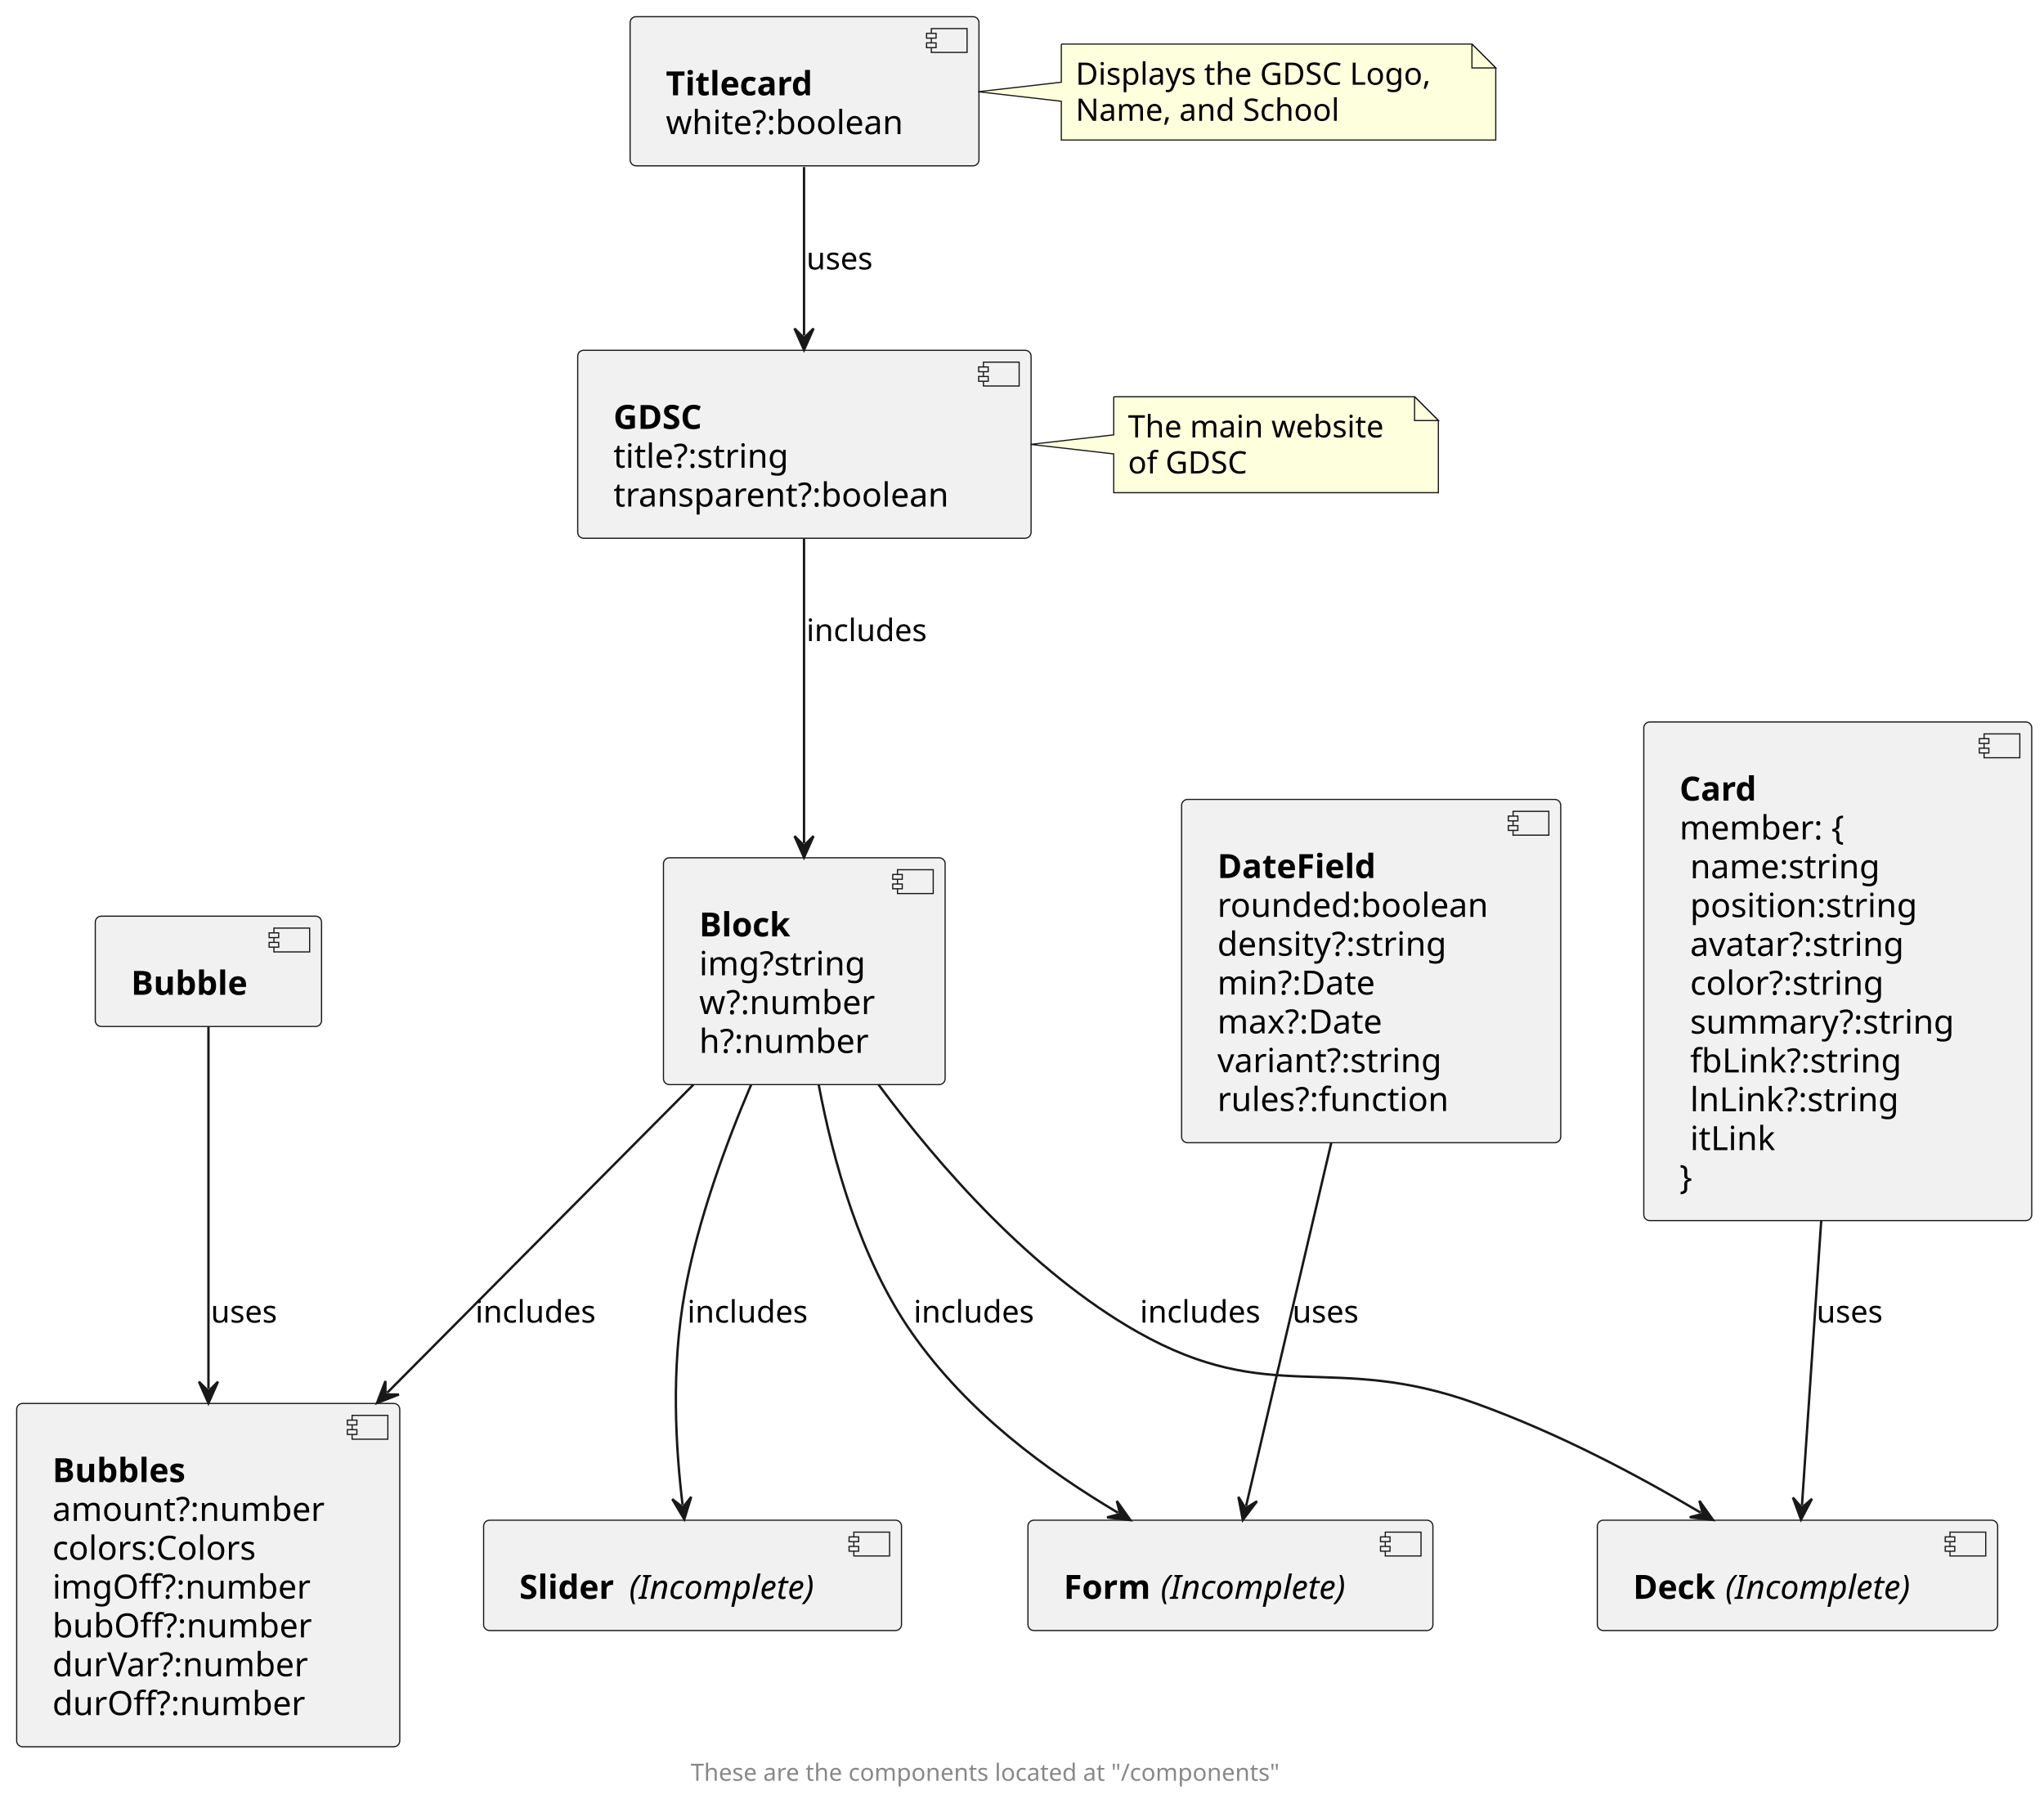
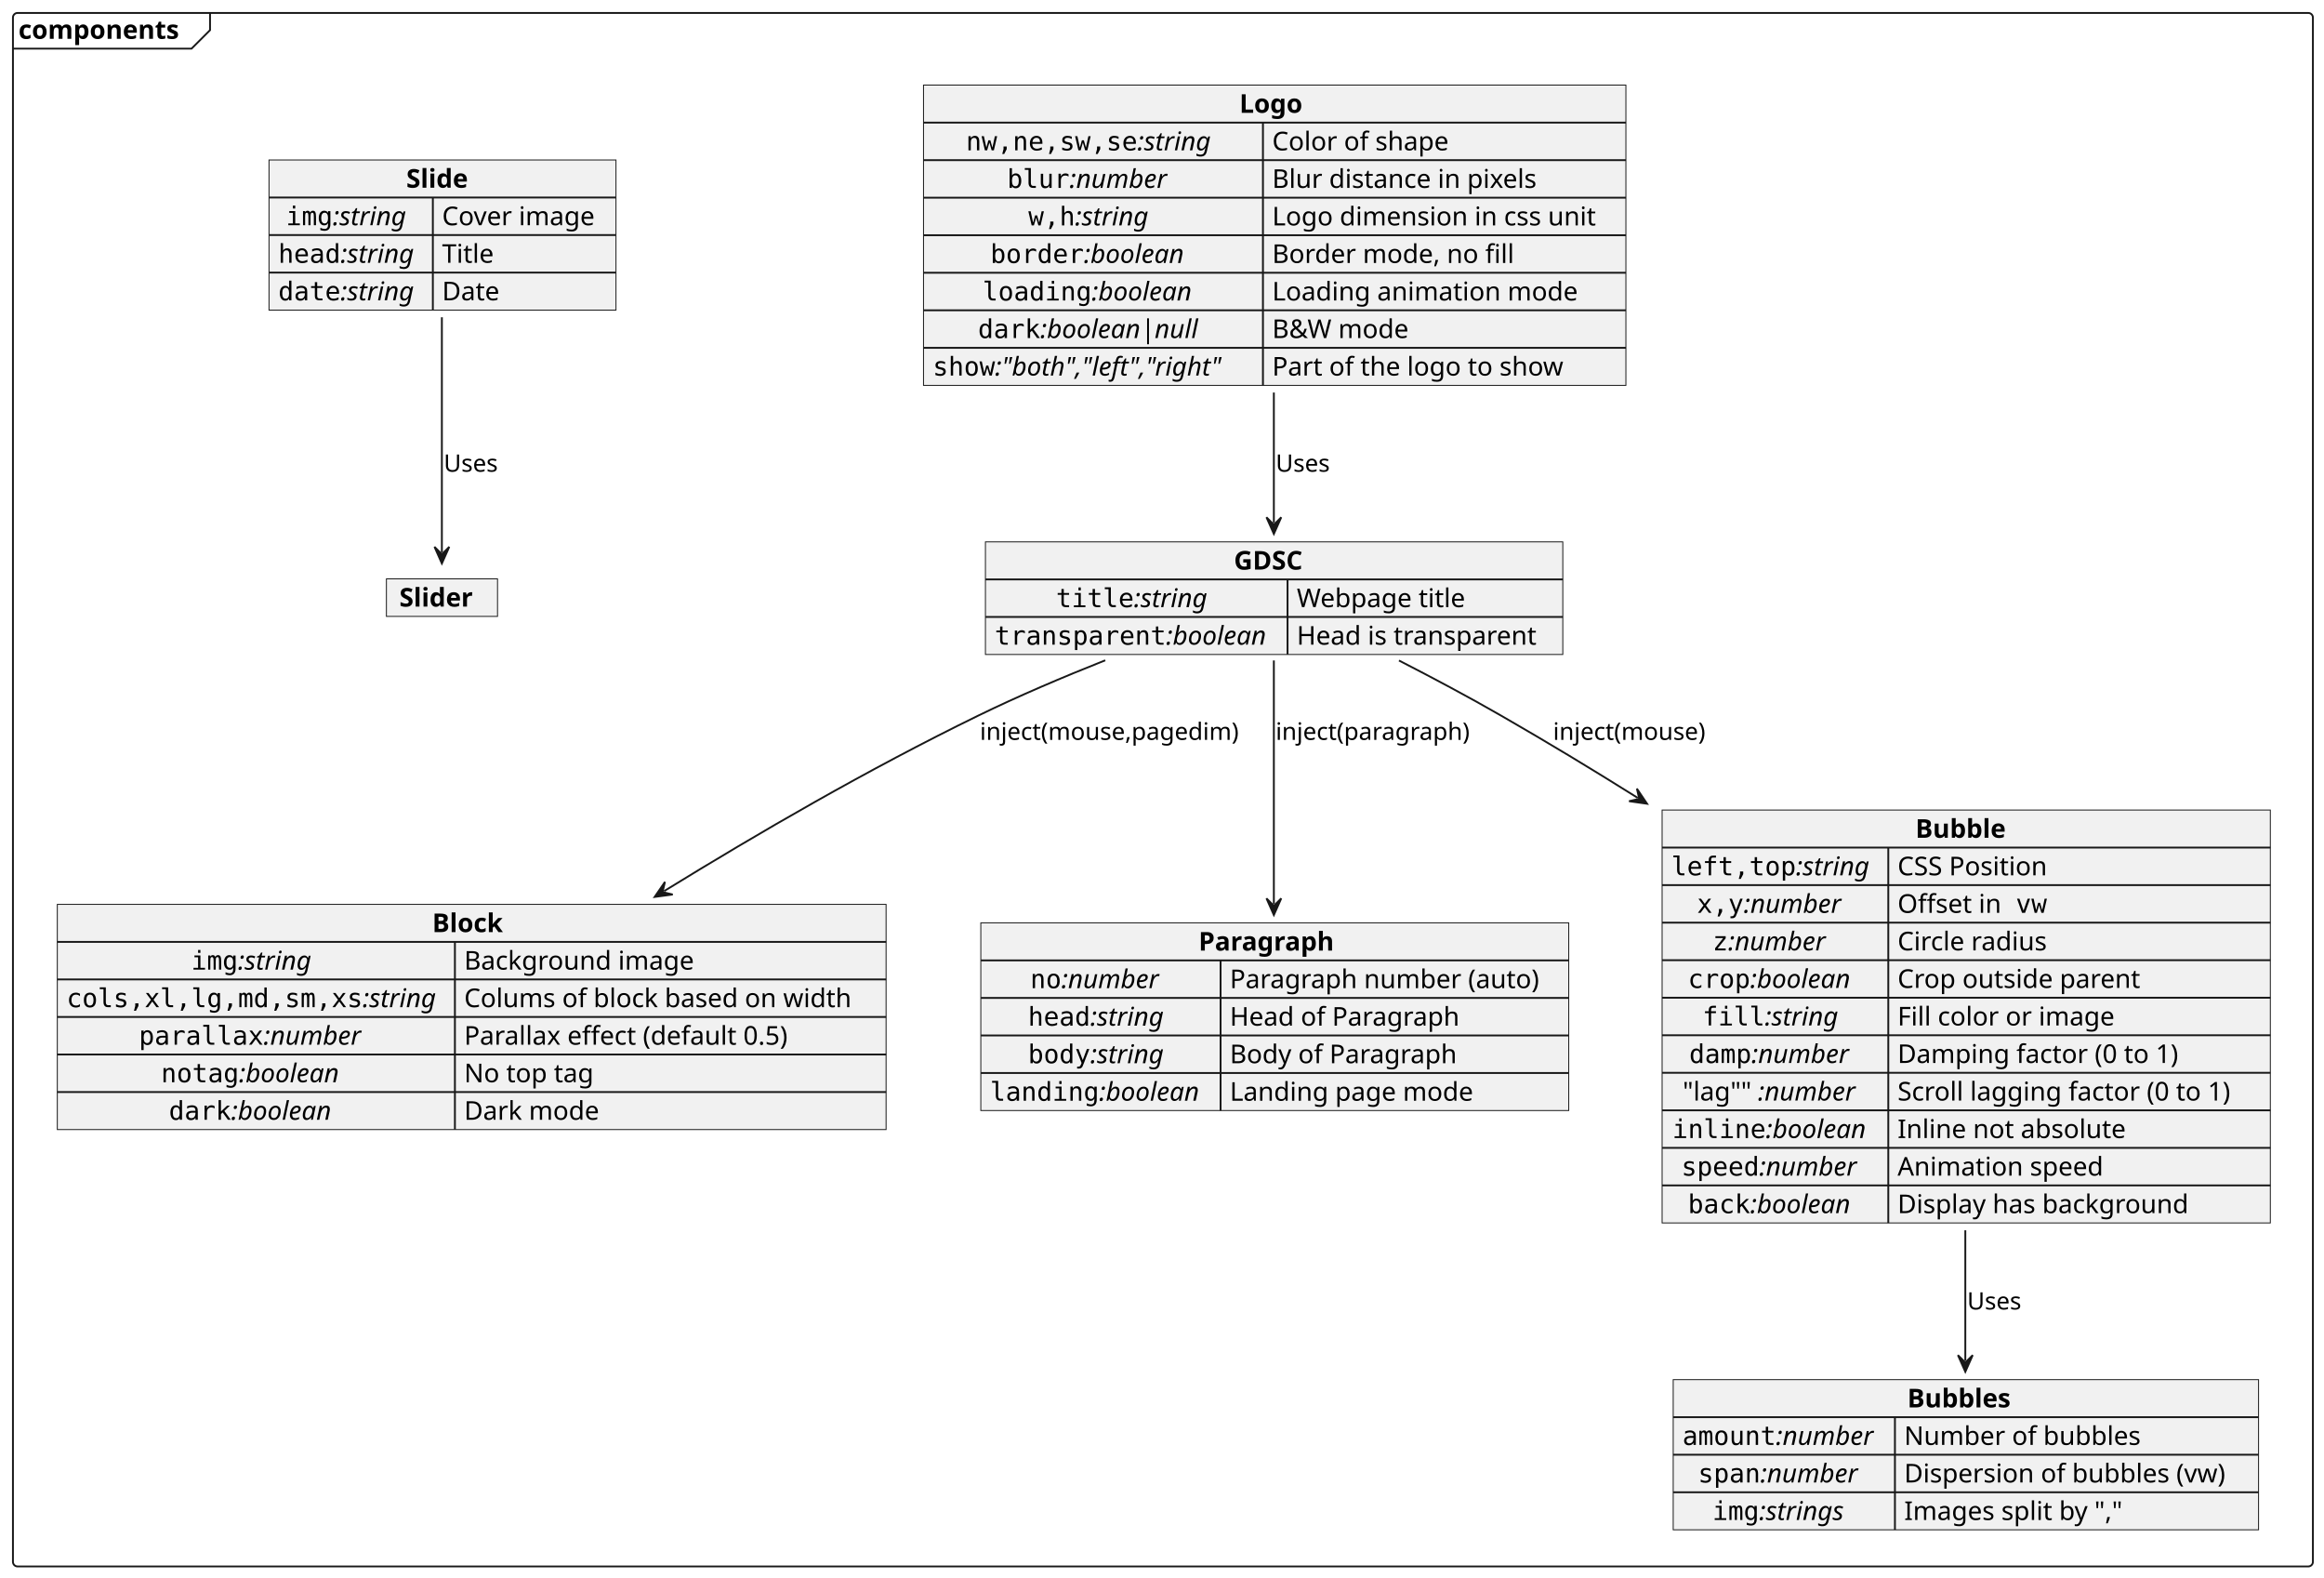
- <svg xmlns="http://www.w3.org/2000/svg" contentStyleType="text/css" height="757px" preserveAspectRatio="none" style="width:858px;height:757px;background:#FFFFFF;" version="1.1" viewBox="0 0 858 757" width="858px" zoomAndPan="magnify">
+ <svg xmlns="http://www.w3.org/2000/svg" contentStyleType="text/css" height="853px" preserveAspectRatio="none" style="width:1257px;height:853px;background:#FFFFFF;" version="1.1" viewBox="0 0 1257 853" width="1257px" zoomAndPan="magnify">
  <defs />
  <g>
-     <g id="elem_Titlecard">
-       <rect fill="#F1F1F1" height="62.594" rx="2.5" ry="2.5" style="stroke:#181818;stroke-width:0.5;" width="146.435" x="264.5" y="7" />
-       <rect fill="#F1F1F1" height="10" style="stroke:#181818;stroke-width:0.5;" width="15" x="390.935" y="12" />
-       <rect fill="#F1F1F1" height="2" style="stroke:#181818;stroke-width:0.5;" width="4" x="388.935" y="14" />
-       <rect fill="#F1F1F1" height="2" style="stroke:#181818;stroke-width:0.5;" width="4" x="388.935" y="18" />
-       <text fill="#000000" font-family="sans-serif" font-size="14" font-weight="bold" lengthAdjust="spacing" textLength="70.007" x="279.5" y="39.995">Titlecard</text>
-       <text fill="#000000" font-family="sans-serif" font-size="14" lengthAdjust="spacing" textLength="106.436" x="279.5" y="56.292">white?:boolean</text>
+     <g id="cluster_components">
+       <rect fill="none" height="840" rx="2.5" ry="2.5" style="stroke:#181818;stroke-width:1.0;" width="1244" x="7" y="7" />
+       <path d="M113.599,7 L113.599,16.297 L103.599,26.297 L7,26.297 " fill="none" style="stroke:#181818;stroke-width:1.0;" />
+       <text fill="#000000" font-family="sans-serif" font-size="14" font-weight="bold" lengthAdjust="spacing" textLength="96.599" x="10" y="20.995">components</text>
+     </g>
+     <g id="elem_Logo">
+       <rect fill="#F1F1F1" height="162.375" style="stroke:#181818;stroke-width:0.5;" width="379.912" x="499.5" y="46" />
+       <text fill="#000000" font-family="sans-serif" font-size="14" font-weight="bold" lengthAdjust="spacing" textLength="38.179" x="670.367" y="60.995">Logo</text>
+       <line style="stroke:#181818;stroke-width:1.0;" x1="499.5" x2="879.412" y1="66.297" y2="66.297" />
+       <text fill="#000000" font-family="monospace" font-size="14" lengthAdjust="spacing" textLength="92.716" x="522.489" y="81.292">nw,ne,sw,se</text>
+       <text fill="#000000" font-family="sans-serif" font-size="14" font-style="italic" lengthAdjust="spacing" textLength="44.905" x="615.205" y="81.292">:string</text>
+       <text fill="#000000" font-family="sans-serif" font-size="14" lengthAdjust="spacing" textLength="101.192" x="688.099" y="81.292">Color of shape</text>
+       <line style="stroke:#181818;stroke-width:1.0;" x1="683.099" x2="683.099" y1="66.297" y2="86.594" />
+       <line style="stroke:#181818;stroke-width:1.0;" x1="499.5" x2="879.412" y1="86.594" y2="86.594" />
+       <text fill="#000000" font-family="monospace" font-size="14" lengthAdjust="spacing" textLength="33.715" x="544.764" y="101.589">blur</text>
+       <text fill="#000000" font-family="sans-serif" font-size="14" font-style="italic" lengthAdjust="spacing" textLength="59.356" x="578.479" y="101.589">:number</text>
+       <text fill="#000000" font-family="sans-serif" font-size="14" lengthAdjust="spacing" textLength="154.417" x="688.099" y="101.589">Blur distance in pixels</text>
+       <line style="stroke:#181818;stroke-width:1.0;" x1="683.099" x2="683.099" y1="86.594" y2="106.891" />
+       <line style="stroke:#181818;stroke-width:1.0;" x1="499.5" x2="879.412" y1="106.891" y2="106.891" />
+       <text fill="#000000" font-family="monospace" font-size="14" lengthAdjust="spacing" textLength="25.286" x="556.204" y="121.886">w,h</text>
+       <text fill="#000000" font-family="sans-serif" font-size="14" font-style="italic" lengthAdjust="spacing" textLength="44.905" x="581.49" y="121.886">:string</text>
+       <text fill="#000000" font-family="sans-serif" font-size="14" lengthAdjust="spacing" textLength="186.314" x="688.099" y="121.886">Logo dimension in css unit</text>
+       <line style="stroke:#181818;stroke-width:1.0;" x1="683.099" x2="683.099" y1="106.891" y2="127.188" />
+       <line style="stroke:#181818;stroke-width:1.0;" x1="499.5" x2="879.412" y1="127.188" y2="127.188" />
+       <text fill="#000000" font-family="monospace" font-size="14" lengthAdjust="spacing" textLength="50.572" x="535.668" y="142.183">border</text>
+       <text fill="#000000" font-family="sans-serif" font-size="14" font-style="italic" lengthAdjust="spacing" textLength="60.69" x="586.241" y="142.183">:boolean</text>
+       <text fill="#000000" font-family="sans-serif" font-size="14" lengthAdjust="spacing" textLength="138.722" x="688.099" y="142.183">Border mode, no fill</text>
+       <line style="stroke:#181818;stroke-width:1.0;" x1="683.099" x2="683.099" y1="127.188" y2="147.484" />
+       <line style="stroke:#181818;stroke-width:1.0;" x1="499.5" x2="879.412" y1="147.484" y2="147.484" />
+       <text fill="#000000" font-family="monospace" font-size="14" lengthAdjust="spacing" textLength="59.001" x="531.454" y="162.48">loading</text>
+       <text fill="#000000" font-family="sans-serif" font-size="14" font-style="italic" lengthAdjust="spacing" textLength="60.69" x="590.455" y="162.48">:boolean</text>
+       <text fill="#000000" font-family="sans-serif" font-size="14" lengthAdjust="spacing" textLength="174.46" x="688.099" y="162.48">Loading animation mode</text>
+       <line style="stroke:#181818;stroke-width:1.0;" x1="683.099" x2="683.099" y1="147.484" y2="167.781" />
+       <line style="stroke:#181818;stroke-width:1.0;" x1="499.5" x2="879.412" y1="167.781" y2="167.781" />
+       <text fill="#000000" font-family="monospace" font-size="14" lengthAdjust="spacing" textLength="33.715" x="528.976" y="182.776">dark</text>
+       <text fill="#000000" font-family="sans-serif" font-size="14" font-style="italic" lengthAdjust="spacing" textLength="90.932" x="562.691" y="182.776">:boolean|null</text>
+       <text fill="#000000" font-family="sans-serif" font-size="14" lengthAdjust="spacing" textLength="78.518" x="688.099" y="182.776">B&amp;W mode</text>
+       <line style="stroke:#181818;stroke-width:1.0;" x1="683.099" x2="683.099" y1="167.781" y2="188.078" />
+       <line style="stroke:#181818;stroke-width:1.0;" x1="499.5" x2="879.412" y1="188.078" y2="188.078" />
+       <text fill="#000000" font-family="monospace" font-size="14" lengthAdjust="spacing" textLength="33.715" x="504.5" y="203.073">show</text>
+       <text fill="#000000" font-family="sans-serif" font-size="14" font-style="italic" lengthAdjust="spacing" textLength="139.884" x="538.215" y="203.073">:"both","left","right"</text>
+       <text fill="#000000" font-family="sans-serif" font-size="14" lengthAdjust="spacing" textLength="167.132" x="688.099" y="203.073">Part of the logo to show</text>
+       <line style="stroke:#181818;stroke-width:1.0;" x1="683.099" x2="683.099" y1="188.078" y2="208.375" />
+     </g>
+     <g id="elem_Block">
+       <rect fill="#F1F1F1" height="121.781" style="stroke:#181818;stroke-width:0.5;" width="448.265" x="31" y="489" />
+       <text fill="#000000" font-family="sans-serif" font-size="14" font-weight="bold" lengthAdjust="spacing" textLength="42.697" x="233.784" y="503.995">Block</text>
+       <line style="stroke:#181818;stroke-width:1.0;" x1="31" x2="479.265" y1="509.297" y2="509.297" />
+       <text fill="#000000" font-family="monospace" font-size="14" lengthAdjust="spacing" textLength="25.286" x="103.43" y="524.292">img</text>
+       <text fill="#000000" font-family="sans-serif" font-size="14" font-style="italic" lengthAdjust="spacing" textLength="44.905" x="128.716" y="524.292">:string</text>
+       <text fill="#000000" font-family="sans-serif" font-size="14" lengthAdjust="spacing" textLength="131.886" x="251.051" y="524.292">Background image</text>
+       <line style="stroke:#181818;stroke-width:1.0;" x1="246.051" x2="246.051" y1="509.297" y2="529.594" />
+       <line style="stroke:#181818;stroke-width:1.0;" x1="31" x2="479.265" y1="529.594" y2="529.594" />
+       <text fill="#000000" font-family="monospace" font-size="14" lengthAdjust="spacing" textLength="160.145" x="36" y="544.589">cols,xl,lg,md,sm,xs</text>
+       <text fill="#000000" font-family="sans-serif" font-size="14" font-style="italic" lengthAdjust="spacing" textLength="44.905" x="196.145" y="544.589">:string</text>
+       <text fill="#000000" font-family="sans-serif" font-size="14" lengthAdjust="spacing" textLength="223.214" x="251.051" y="544.589">Colums of block based on width</text>
+       <line style="stroke:#181818;stroke-width:1.0;" x1="246.051" x2="246.051" y1="529.594" y2="549.891" />
+       <line style="stroke:#181818;stroke-width:1.0;" x1="31" x2="479.265" y1="549.891" y2="549.891" />
+       <text fill="#000000" font-family="monospace" font-size="14" lengthAdjust="spacing" textLength="67.43" x="75.132" y="564.886">parallax</text>
+       <text fill="#000000" font-family="sans-serif" font-size="14" font-style="italic" lengthAdjust="spacing" textLength="59.356" x="142.562" y="564.886">:number</text>
+       <text fill="#000000" font-family="sans-serif" font-size="14" lengthAdjust="spacing" textLength="192.069" x="251.051" y="564.886">Parallax effect (default 0.5)</text>
+       <line style="stroke:#181818;stroke-width:1.0;" x1="246.051" x2="246.051" y1="549.891" y2="570.188" />
+       <line style="stroke:#181818;stroke-width:1.0;" x1="31" x2="479.265" y1="570.188" y2="570.188" />
+       <text fill="#000000" font-family="monospace" font-size="14" lengthAdjust="spacing" textLength="42.144" x="87.109" y="585.183">notag</text>
+       <text fill="#000000" font-family="sans-serif" font-size="14" font-style="italic" lengthAdjust="spacing" textLength="60.69" x="129.252" y="585.183">:boolean</text>
+       <text fill="#000000" font-family="sans-serif" font-size="14" lengthAdjust="spacing" textLength="73.835" x="251.051" y="585.183">No top tag</text>
+       <line style="stroke:#181818;stroke-width:1.0;" x1="246.051" x2="246.051" y1="570.188" y2="590.484" />
+       <line style="stroke:#181818;stroke-width:1.0;" x1="31" x2="479.265" y1="590.484" y2="590.484" />
+       <text fill="#000000" font-family="monospace" font-size="14" lengthAdjust="spacing" textLength="33.715" x="91.323" y="605.48">dark</text>
+       <text fill="#000000" font-family="sans-serif" font-size="14" font-style="italic" lengthAdjust="spacing" textLength="60.69" x="125.038" y="605.48">:boolean</text>
+       <text fill="#000000" font-family="sans-serif" font-size="14" lengthAdjust="spacing" textLength="77.376" x="251.051" y="605.48">Dark mode</text>
+       <line style="stroke:#181818;stroke-width:1.0;" x1="246.051" x2="246.051" y1="590.484" y2="610.781" />
    </g>
    <g id="elem_GDSC">
-       <rect fill="#F1F1F1" height="78.891" rx="2.5" ry="2.5" style="stroke:#181818;stroke-width:0.5;" width="190.309" x="242.5" y="147" />
-       <rect fill="#F1F1F1" height="10" style="stroke:#181818;stroke-width:0.5;" width="15" x="412.809" y="152" />
-       <rect fill="#F1F1F1" height="2" style="stroke:#181818;stroke-width:0.5;" width="4" x="410.809" y="154" />
-       <rect fill="#F1F1F1" height="2" style="stroke:#181818;stroke-width:0.5;" width="4" x="410.809" y="158" />
-       <text fill="#000000" font-family="sans-serif" font-size="14" font-weight="bold" lengthAdjust="spacing" textLength="43.47" x="257.5" y="179.995">GDSC</text>
-       <text fill="#000000" font-family="sans-serif" font-size="14" lengthAdjust="spacing" textLength="79.707" x="257.5" y="196.292">title?:string</text>
-       <text fill="#000000" font-family="sans-serif" font-size="14" lengthAdjust="spacing" textLength="150.309" x="257.5" y="212.589">transparent?:boolean</text>
-     </g>
-     <g id="elem_Block">
-       <rect fill="#F1F1F1" height="95.188" rx="2.5" ry="2.5" style="stroke:#181818;stroke-width:0.5;" width="118.237" x="278.5" y="360" />
-       <rect fill="#F1F1F1" height="10" style="stroke:#181818;stroke-width:0.5;" width="15" x="376.737" y="365" />
-       <rect fill="#F1F1F1" height="2" style="stroke:#181818;stroke-width:0.5;" width="4" x="374.737" y="367" />
-       <rect fill="#F1F1F1" height="2" style="stroke:#181818;stroke-width:0.5;" width="4" x="374.737" y="371" />
-       <text fill="#000000" font-family="sans-serif" font-size="14" font-weight="bold" lengthAdjust="spacing" textLength="42.697" x="293.5" y="392.995">Block</text>
-       <text fill="#000000" font-family="sans-serif" font-size="14" lengthAdjust="spacing" textLength="74.033" x="293.5" y="409.292">img?string</text>
-       <text fill="#000000" font-family="sans-serif" font-size="14" lengthAdjust="spacing" textLength="78.237" x="293.5" y="425.589">w?:number</text>
-       <text fill="#000000" font-family="sans-serif" font-size="14" lengthAdjust="spacing" textLength="75.66" x="293.5" y="441.886">h?:number</text>
+       <rect fill="#F1F1F1" height="60.891" style="stroke:#181818;stroke-width:0.5;" width="312.284" x="533" y="293" />
+       <text fill="#000000" font-family="sans-serif" font-size="14" font-weight="bold" lengthAdjust="spacing" textLength="43.47" x="667.407" y="307.995">GDSC</text>
+       <line style="stroke:#181818;stroke-width:1.0;" x1="533" x2="845.284" y1="313.297" y2="313.297" />
+       <text fill="#000000" font-family="monospace" font-size="14" lengthAdjust="spacing" textLength="42.144" x="571.178" y="328.292">title</text>
+       <text fill="#000000" font-family="sans-serif" font-size="14" font-style="italic" lengthAdjust="spacing" textLength="44.905" x="613.322" y="328.292">:string</text>
+       <text fill="#000000" font-family="sans-serif" font-size="14" lengthAdjust="spacing" textLength="98.13" x="701.405" y="328.292">Webpage title</text>
+       <line style="stroke:#181818;stroke-width:1.0;" x1="696.405" x2="696.405" y1="313.297" y2="333.594" />
+       <line style="stroke:#181818;stroke-width:1.0;" x1="533" x2="845.284" y1="333.594" y2="333.594" />
+       <text fill="#000000" font-family="monospace" font-size="14" lengthAdjust="spacing" textLength="92.716" x="538" y="348.589">transparent</text>
+       <text fill="#000000" font-family="sans-serif" font-size="14" font-style="italic" lengthAdjust="spacing" textLength="60.69" x="630.716" y="348.589">:boolean</text>
+       <text fill="#000000" font-family="sans-serif" font-size="14" lengthAdjust="spacing" textLength="138.879" x="701.405" y="348.589">Head is transparent</text>
+       <line style="stroke:#181818;stroke-width:1.0;" x1="696.405" x2="696.405" y1="333.594" y2="353.891" />
+     </g>
+     <g id="elem_Paragraph">
+       <rect fill="#F1F1F1" height="101.484" style="stroke:#181818;stroke-width:0.5;" width="317.999" x="530.5" y="499" />
+       <text fill="#000000" font-family="sans-serif" font-size="14" font-weight="bold" lengthAdjust="spacing" textLength="82.421" x="648.289" y="513.995">Paragraph</text>
+       <line style="stroke:#181818;stroke-width:1.0;" x1="530.5" x2="848.499" y1="519.297" y2="519.297" />
+       <text fill="#000000" font-family="monospace" font-size="14" lengthAdjust="spacing" textLength="16.857" x="557.238" y="534.292">no</text>
+       <text fill="#000000" font-family="sans-serif" font-size="14" font-style="italic" lengthAdjust="spacing" textLength="59.356" x="574.096" y="534.292">:number</text>
+       <text fill="#000000" font-family="sans-serif" font-size="14" lengthAdjust="spacing" textLength="178.309" x="665.19" y="534.292">Paragraph number (auto)</text>
+       <line style="stroke:#181818;stroke-width:1.0;" x1="660.19" x2="660.19" y1="519.297" y2="539.594" />
+       <line style="stroke:#181818;stroke-width:1.0;" x1="530.5" x2="848.499" y1="539.594" y2="539.594" />
+       <text fill="#000000" font-family="monospace" font-size="14" lengthAdjust="spacing" textLength="33.715" x="556.035" y="554.589">head</text>
+       <text fill="#000000" font-family="sans-serif" font-size="14" font-style="italic" lengthAdjust="spacing" textLength="44.905" x="589.75" y="554.589">:string</text>
+       <text fill="#000000" font-family="sans-serif" font-size="14" lengthAdjust="spacing" textLength="131.339" x="665.19" y="554.589">Head of Paragraph</text>
+       <line style="stroke:#181818;stroke-width:1.0;" x1="660.19" x2="660.19" y1="539.594" y2="559.891" />
+       <line style="stroke:#181818;stroke-width:1.0;" x1="530.5" x2="848.499" y1="559.891" y2="559.891" />
+       <text fill="#000000" font-family="monospace" font-size="14" lengthAdjust="spacing" textLength="33.715" x="556.035" y="574.886">body</text>
+       <text fill="#000000" font-family="sans-serif" font-size="14" font-style="italic" lengthAdjust="spacing" textLength="44.905" x="589.75" y="574.886">:string</text>
+       <text fill="#000000" font-family="sans-serif" font-size="14" lengthAdjust="spacing" textLength="130.074" x="665.19" y="574.886">Body of Paragraph</text>
+       <line style="stroke:#181818;stroke-width:1.0;" x1="660.19" x2="660.19" y1="559.891" y2="580.188" />
+       <line style="stroke:#181818;stroke-width:1.0;" x1="530.5" x2="848.499" y1="580.188" y2="580.188" />
+       <text fill="#000000" font-family="monospace" font-size="14" lengthAdjust="spacing" textLength="59.001" x="535.5" y="595.183">landing</text>
+       <text fill="#000000" font-family="sans-serif" font-size="14" font-style="italic" lengthAdjust="spacing" textLength="60.69" x="594.501" y="595.183">:boolean</text>
+       <text fill="#000000" font-family="sans-serif" font-size="14" lengthAdjust="spacing" textLength="139.357" x="665.19" y="595.183">Landing page mode</text>
+       <line style="stroke:#181818;stroke-width:1.0;" x1="660.19" x2="660.19" y1="580.188" y2="600.484" />
+     </g>
+     <g id="elem_Bubble">
+       <rect fill="#F1F1F1" height="223.266" style="stroke:#181818;stroke-width:0.5;" width="328.971" x="899" y="438" />
+       <text fill="#000000" font-family="sans-serif" font-size="14" font-weight="bold" lengthAdjust="spacing" textLength="54.975" x="1035.998" y="452.995">Bubble</text>
+       <line style="stroke:#181818;stroke-width:1.0;" x1="899" x2="1227.971" y1="458.297" y2="458.297" />
+       <text fill="#000000" font-family="monospace" font-size="14" lengthAdjust="spacing" textLength="67.43" x="904" y="473.292">left,top</text>
+       <text fill="#000000" font-family="sans-serif" font-size="14" font-style="italic" lengthAdjust="spacing" textLength="44.905" x="971.43" y="473.292">:string</text>
+       <text fill="#000000" font-family="sans-serif" font-size="14" lengthAdjust="spacing" textLength="87.008" x="1026.335" y="473.292">CSS Position</text>
+       <line style="stroke:#181818;stroke-width:1.0;" x1="1021.335" x2="1021.335" y1="458.297" y2="478.594" />
+       <line style="stroke:#181818;stroke-width:1.0;" x1="899" x2="1227.971" y1="478.594" y2="478.594" />
+       <text fill="#000000" font-family="monospace" font-size="14" lengthAdjust="spacing" textLength="25.286" x="917.846" y="493.589">x,y</text>
+       <text fill="#000000" font-family="sans-serif" font-size="14" font-style="italic" lengthAdjust="spacing" textLength="59.356" x="943.132" y="493.589">:number</text>
+       <text fill="#000000" font-family="sans-serif" font-size="14" lengthAdjust="spacing" textLength="59.486" x="1026.335" y="493.589">Offset in</text>
+       <text fill="#000000" font-family="monospace" font-size="14" lengthAdjust="spacing" textLength="16.857" x="1090.272" y="493.589">vw</text>
+       <line style="stroke:#181818;stroke-width:1.0;" x1="1021.335" x2="1021.335" y1="478.594" y2="498.891" />
+       <line style="stroke:#181818;stroke-width:1.0;" x1="899" x2="1227.971" y1="498.891" y2="498.891" />
+       <text fill="#000000" font-family="monospace" font-size="14" lengthAdjust="spacing" textLength="8.429" x="926.275" y="513.886">z</text>
+       <text fill="#000000" font-family="sans-serif" font-size="14" font-style="italic" lengthAdjust="spacing" textLength="59.356" x="934.704" y="513.886">:number</text>
+       <text fill="#000000" font-family="sans-serif" font-size="14" lengthAdjust="spacing" textLength="87.35" x="1026.335" y="513.886">Circle radius</text>
+       <line style="stroke:#181818;stroke-width:1.0;" x1="1021.335" x2="1021.335" y1="498.891" y2="519.188" />
+       <line style="stroke:#181818;stroke-width:1.0;" x1="899" x2="1227.971" y1="519.188" y2="519.188" />
+       <text fill="#000000" font-family="monospace" font-size="14" lengthAdjust="spacing" textLength="33.715" x="912.965" y="534.183">crop</text>
+       <text fill="#000000" font-family="sans-serif" font-size="14" font-style="italic" lengthAdjust="spacing" textLength="60.69" x="946.68" y="534.183">:boolean</text>
+       <text fill="#000000" font-family="sans-serif" font-size="14" lengthAdjust="spacing" textLength="139.692" x="1026.335" y="534.183">Crop outside parent</text>
+       <line style="stroke:#181818;stroke-width:1.0;" x1="1021.335" x2="1021.335" y1="519.188" y2="539.484" />
+       <line style="stroke:#181818;stroke-width:1.0;" x1="899" x2="1227.971" y1="539.484" y2="539.484" />
+       <text fill="#000000" font-family="monospace" font-size="14" lengthAdjust="spacing" textLength="33.715" x="920.857" y="554.48">fill</text>
+       <text fill="#000000" font-family="sans-serif" font-size="14" font-style="italic" lengthAdjust="spacing" textLength="44.905" x="954.572" y="554.48">:string</text>
+       <text fill="#000000" font-family="sans-serif" font-size="14" lengthAdjust="spacing" textLength="125.474" x="1026.335" y="554.48">Fill color or image</text>
+       <line style="stroke:#181818;stroke-width:1.0;" x1="1021.335" x2="1021.335" y1="539.484" y2="559.781" />
+       <line style="stroke:#181818;stroke-width:1.0;" x1="899" x2="1227.971" y1="559.781" y2="559.781" />
+       <text fill="#000000" font-family="monospace" font-size="14" lengthAdjust="spacing" textLength="33.715" x="913.632" y="574.776">damp</text>
+       <text fill="#000000" font-family="sans-serif" font-size="14" font-style="italic" lengthAdjust="spacing" textLength="59.356" x="947.347" y="574.776">:number</text>
+       <text fill="#000000" font-family="sans-serif" font-size="14" lengthAdjust="spacing" textLength="165.143" x="1026.335" y="574.776">Damping factor (0 to 1)</text>
+       <line style="stroke:#181818;stroke-width:1.0;" x1="1021.335" x2="1021.335" y1="559.781" y2="580.078" />
+       <line style="stroke:#181818;stroke-width:1.0;" x1="899" x2="1227.971" y1="580.078" y2="580.078" />
+       <text fill="#000000" font-family="sans-serif" font-size="14" lengthAdjust="spacing" textLength="40.674" x="910.152" y="595.073">"lag""</text>
+       <text fill="#000000" font-family="sans-serif" font-size="14" font-style="italic" lengthAdjust="spacing" textLength="59.356" x="950.826" y="595.073">:number</text>
+       <text fill="#000000" font-family="sans-serif" font-size="14" lengthAdjust="spacing" textLength="196.636" x="1026.335" y="595.073">Scroll lagging factor (0 to 1)</text>
+       <line style="stroke:#181818;stroke-width:1.0;" x1="1021.335" x2="1021.335" y1="580.078" y2="600.375" />
+       <line style="stroke:#181818;stroke-width:1.0;" x1="899" x2="1227.971" y1="600.375" y2="600.375" />
+       <text fill="#000000" font-family="monospace" font-size="14" lengthAdjust="spacing" textLength="50.572" x="904.537" y="615.37">inline</text>
+       <text fill="#000000" font-family="sans-serif" font-size="14" font-style="italic" lengthAdjust="spacing" textLength="60.69" x="955.109" y="615.37">:boolean</text>
+       <text fill="#000000" font-family="sans-serif" font-size="14" lengthAdjust="spacing" textLength="130.286" x="1026.335" y="615.37">Inline not absolute</text>
+       <line style="stroke:#181818;stroke-width:1.0;" x1="1021.335" x2="1021.335" y1="600.375" y2="620.672" />
+       <line style="stroke:#181818;stroke-width:1.0;" x1="899" x2="1227.971" y1="620.672" y2="620.672" />
+       <text fill="#000000" font-family="monospace" font-size="14" lengthAdjust="spacing" textLength="42.144" x="909.418" y="635.667">speed</text>
+       <text fill="#000000" font-family="sans-serif" font-size="14" font-style="italic" lengthAdjust="spacing" textLength="59.356" x="951.561" y="635.667">:number</text>
+       <text fill="#000000" font-family="sans-serif" font-size="14" lengthAdjust="spacing" textLength="118.118" x="1026.335" y="635.667">Animation speed</text>
+       <line style="stroke:#181818;stroke-width:1.0;" x1="1021.335" x2="1021.335" y1="620.672" y2="640.969" />
+       <line style="stroke:#181818;stroke-width:1.0;" x1="899" x2="1227.971" y1="640.969" y2="640.969" />
+       <text fill="#000000" font-family="monospace" font-size="14" lengthAdjust="spacing" textLength="33.715" x="912.965" y="655.964">back</text>
+       <text fill="#000000" font-family="sans-serif" font-size="14" font-style="italic" lengthAdjust="spacing" textLength="60.69" x="946.68" y="655.964">:boolean</text>
+       <text fill="#000000" font-family="sans-serif" font-size="14" lengthAdjust="spacing" textLength="168.362" x="1026.335" y="655.964">Display has background</text>
+       <line style="stroke:#181818;stroke-width:1.0;" x1="1021.335" x2="1021.335" y1="640.969" y2="661.266" />
    </g>
    <g id="elem_Bubbles">
-       <rect fill="#F1F1F1" height="144.078" rx="2.5" ry="2.5" style="stroke:#181818;stroke-width:0.5;" width="160.805" x="7" y="589" />
-       <rect fill="#F1F1F1" height="10" style="stroke:#181818;stroke-width:0.5;" width="15" x="147.805" y="594" />
-       <rect fill="#F1F1F1" height="2" style="stroke:#181818;stroke-width:0.5;" width="4" x="145.805" y="596" />
-       <rect fill="#F1F1F1" height="2" style="stroke:#181818;stroke-width:0.5;" width="4" x="145.805" y="600" />
-       <text fill="#000000" font-family="sans-serif" font-size="14" font-weight="bold" lengthAdjust="spacing" textLength="63.308" x="22" y="621.995">Bubbles</text>
-       <text fill="#000000" font-family="sans-serif" font-size="14" lengthAdjust="spacing" textLength="120.805" x="22" y="638.292">amount?:number</text>
-       <text fill="#000000" font-family="sans-serif" font-size="14" lengthAdjust="spacing" textLength="90.33" x="22" y="654.589">colors:Colors</text>
-       <text fill="#000000" font-family="sans-serif" font-size="14" lengthAdjust="spacing" textLength="114.078" x="22" y="670.886">imgOff?:number</text>
-       <text fill="#000000" font-family="sans-serif" font-size="14" lengthAdjust="spacing" textLength="114.311" x="22" y="687.183">bubOff?:number</text>
-       <text fill="#000000" font-family="sans-serif" font-size="14" lengthAdjust="spacing" textLength="114.215" x="22" y="703.48">durVar?:number</text>
-       <text fill="#000000" font-family="sans-serif" font-size="14" lengthAdjust="spacing" textLength="111.18" x="22" y="719.776">durOff?:number</text>
-     </g>
-     <g id="elem_Deck">
-       <rect fill="#F1F1F1" height="46.297" rx="2.5" ry="2.5" style="stroke:#181818;stroke-width:0.5;" width="168.044" x="670.5" y="638" />
-       <rect fill="#F1F1F1" height="10" style="stroke:#181818;stroke-width:0.5;" width="15" x="818.544" y="643" />
-       <rect fill="#F1F1F1" height="2" style="stroke:#181818;stroke-width:0.5;" width="4" x="816.544" y="645" />
-       <rect fill="#F1F1F1" height="2" style="stroke:#181818;stroke-width:0.5;" width="4" x="816.544" y="649" />
-       <text fill="#000000" font-family="sans-serif" font-size="14" font-weight="bold" lengthAdjust="spacing" textLength="38.726" x="685.5" y="670.995">Deck</text>
-       <text fill="#000000" font-family="sans-serif" font-size="14" font-style="italic" lengthAdjust="spacing" textLength="89.318" x="724.226" y="670.995">(Incomplete)</text>
-     </g>
-     <g id="elem_Form">
-       <rect fill="#F1F1F1" height="46.297" rx="2.5" ry="2.5" style="stroke:#181818;stroke-width:0.5;" width="169.992" x="431.5" y="638" />
-       <rect fill="#F1F1F1" height="10" style="stroke:#181818;stroke-width:0.5;" width="15" x="581.492" y="643" />
-       <rect fill="#F1F1F1" height="2" style="stroke:#181818;stroke-width:0.5;" width="4" x="579.492" y="645" />
-       <rect fill="#F1F1F1" height="2" style="stroke:#181818;stroke-width:0.5;" width="4" x="579.492" y="649" />
-       <text fill="#000000" font-family="sans-serif" font-size="14" font-weight="bold" lengthAdjust="spacing" textLength="40.674" x="446.5" y="670.995">Form</text>
-       <text fill="#000000" font-family="sans-serif" font-size="14" font-style="italic" lengthAdjust="spacing" textLength="89.318" x="487.174" y="670.995">(Incomplete)</text>
+       <rect fill="#F1F1F1" height="81.188" style="stroke:#181818;stroke-width:0.5;" width="316.604" x="905" y="746" />
+       <text fill="#000000" font-family="sans-serif" font-size="14" font-weight="bold" lengthAdjust="spacing" textLength="63.308" x="1031.648" y="760.995">Bubbles</text>
+       <line style="stroke:#181818;stroke-width:1.0;" x1="905" x2="1221.604" y1="766.297" y2="766.297" />
+       <text fill="#000000" font-family="monospace" font-size="14" lengthAdjust="spacing" textLength="50.572" x="910" y="781.292">amount</text>
+       <text fill="#000000" font-family="sans-serif" font-size="14" font-style="italic" lengthAdjust="spacing" textLength="59.356" x="960.572" y="781.292">:number</text>
+       <text fill="#000000" font-family="sans-serif" font-size="14" lengthAdjust="spacing" textLength="133.964" x="1029.929" y="781.292">Number of bubbles</text>
+       <line style="stroke:#181818;stroke-width:1.0;" x1="1024.929" x2="1024.929" y1="766.297" y2="786.594" />
+       <line style="stroke:#181818;stroke-width:1.0;" x1="905" x2="1221.604" y1="786.594" y2="786.594" />
+       <text fill="#000000" font-family="monospace" font-size="14" lengthAdjust="spacing" textLength="33.715" x="918.429" y="801.589">span</text>
+       <text fill="#000000" font-family="sans-serif" font-size="14" font-style="italic" lengthAdjust="spacing" textLength="59.356" x="952.144" y="801.589">:number</text>
+       <text fill="#000000" font-family="sans-serif" font-size="14" lengthAdjust="spacing" textLength="186.676" x="1029.929" y="801.589">Dispersion of bubbles (vw)</text>
+       <line style="stroke:#181818;stroke-width:1.0;" x1="1024.929" x2="1024.929" y1="786.594" y2="806.891" />
+       <line style="stroke:#181818;stroke-width:1.0;" x1="905" x2="1221.604" y1="806.891" y2="806.891" />
+       <text fill="#000000" font-family="monospace" font-size="14" lengthAdjust="spacing" textLength="25.286" x="926.222" y="821.886">img</text>
+       <text fill="#000000" font-family="sans-serif" font-size="14" font-style="italic" lengthAdjust="spacing" textLength="52.199" x="951.508" y="821.886">:strings</text>
+       <text fill="#000000" font-family="sans-serif" font-size="14" lengthAdjust="spacing" textLength="128.44" x="1029.929" y="821.886">Images split by ","</text>
+       <line style="stroke:#181818;stroke-width:1.0;" x1="1024.929" x2="1024.929" y1="806.891" y2="827.188" />
    </g>
    <g id="elem_Slider">
-       <rect fill="#F1F1F1" height="46.297" rx="2.5" ry="2.5" style="stroke:#181818;stroke-width:0.5;" width="175.42" x="203" y="638" />
-       <rect fill="#F1F1F1" height="10" style="stroke:#181818;stroke-width:0.5;" width="15" x="358.42" y="643" />
-       <rect fill="#F1F1F1" height="2" style="stroke:#181818;stroke-width:0.5;" width="4" x="356.42" y="645" />
-       <rect fill="#F1F1F1" height="2" style="stroke:#181818;stroke-width:0.5;" width="4" x="356.42" y="649" />
-       <text fill="#000000" font-family="sans-serif" font-size="14" font-weight="bold" lengthAdjust="spacing" textLength="46.102" x="218" y="670.995">Slider</text>
-       <text fill="#000000" font-family="sans-serif" font-size="14" font-style="italic" lengthAdjust="spacing" textLength="89.318" x="264.102" y="670.995">(Incomplete)</text>
-     </g>
-     <g id="elem_Bubble">
-       <rect fill="#F1F1F1" height="46.297" rx="2.5" ry="2.5" style="stroke:#181818;stroke-width:0.5;" width="94.975" x="40" y="384.5" />
-       <rect fill="#F1F1F1" height="10" style="stroke:#181818;stroke-width:0.5;" width="15" x="114.975" y="389.5" />
-       <rect fill="#F1F1F1" height="2" style="stroke:#181818;stroke-width:0.5;" width="4" x="112.975" y="391.5" />
-       <rect fill="#F1F1F1" height="2" style="stroke:#181818;stroke-width:0.5;" width="4" x="112.975" y="395.5" />
-       <text fill="#000000" font-family="sans-serif" font-size="14" font-weight="bold" lengthAdjust="spacing" textLength="54.975" x="55" y="417.495">Bubble</text>
-     </g>
-     <g id="elem_Card">
-       <rect fill="#F1F1F1" height="209.266" rx="2.5" ry="2.5" style="stroke:#181818;stroke-width:0.5;" width="162.849" x="690" y="303" />
-       <rect fill="#F1F1F1" height="10" style="stroke:#181818;stroke-width:0.5;" width="15" x="832.849" y="308" />
-       <rect fill="#F1F1F1" height="2" style="stroke:#181818;stroke-width:0.5;" width="4" x="830.849" y="310" />
-       <rect fill="#F1F1F1" height="2" style="stroke:#181818;stroke-width:0.5;" width="4" x="830.849" y="314" />
-       <text fill="#000000" font-family="sans-serif" font-size="14" font-weight="bold" lengthAdjust="spacing" textLength="36.648" x="705" y="335.995">Card</text>
-       <text fill="#000000" font-family="sans-serif" font-size="14" lengthAdjust="spacing" textLength="77.219" x="705" y="352.292">member: {</text>
-       <text fill="#000000" font-family="sans-serif" font-size="14" lengthAdjust="spacing" textLength="84.608" x="709.45" y="368.589">name:string</text>
-       <text fill="#000000" font-family="sans-serif" font-size="14" lengthAdjust="spacing" textLength="100.358" x="709.45" y="384.886">position:string</text>
-       <text fill="#000000" font-family="sans-serif" font-size="14" lengthAdjust="spacing" textLength="97.603" x="709.45" y="401.183">avatar?:string</text>
-       <text fill="#000000" font-family="sans-serif" font-size="14" lengthAdjust="spacing" textLength="86.81" x="709.45" y="417.479">color?:string</text>
-       <text fill="#000000" font-family="sans-serif" font-size="14" lengthAdjust="spacing" textLength="118.398" x="709.45" y="433.776">summary?:string</text>
-       <text fill="#000000" font-family="sans-serif" font-size="14" lengthAdjust="spacing" textLength="94.821" x="709.45" y="450.073">fbLink?:string</text>
-       <text fill="#000000" font-family="sans-serif" font-size="14" lengthAdjust="spacing" textLength="93.769" x="709.45" y="466.37">lnLink?:string</text>
-       <text fill="#000000" font-family="sans-serif" font-size="14" lengthAdjust="spacing" textLength="38.049" x="709.45" y="482.667">itLink</text>
-       <text fill="#000000" font-family="sans-serif" font-size="14" lengthAdjust="spacing" textLength="8.907" x="705" y="498.964">}</text>
-     </g>
-     <g id="elem_DateField">
-       <rect fill="#F1F1F1" height="144.078" rx="2.5" ry="2.5" style="stroke:#181818;stroke-width:0.5;" width="159.144" x="496" y="335.5" />
-       <rect fill="#F1F1F1" height="10" style="stroke:#181818;stroke-width:0.5;" width="15" x="635.144" y="340.5" />
-       <rect fill="#F1F1F1" height="2" style="stroke:#181818;stroke-width:0.5;" width="4" x="633.144" y="342.5" />
-       <rect fill="#F1F1F1" height="2" style="stroke:#181818;stroke-width:0.5;" width="4" x="633.144" y="346.5" />
-       <text fill="#000000" font-family="sans-serif" font-size="14" font-weight="bold" lengthAdjust="spacing" textLength="75.934" x="511" y="368.495">DateField</text>
-       <text fill="#000000" font-family="sans-serif" font-size="14" lengthAdjust="spacing" textLength="119.144" x="511" y="384.792">rounded:boolean</text>
-       <text fill="#000000" font-family="sans-serif" font-size="14" lengthAdjust="spacing" textLength="103.667" x="511" y="401.089">density?:string</text>
-       <text fill="#000000" font-family="sans-serif" font-size="14" lengthAdjust="spacing" textLength="72.01" x="511" y="417.386">min?:Date</text>
-       <text fill="#000000" font-family="sans-serif" font-size="14" lengthAdjust="spacing" textLength="76.111" x="511" y="433.683">max?:Date</text>
-       <text fill="#000000" font-family="sans-serif" font-size="14" lengthAdjust="spacing" textLength="101.787" x="511" y="449.979">variant?:string</text>
-       <text fill="#000000" font-family="sans-serif" font-size="14" lengthAdjust="spacing" textLength="103.763" x="511" y="466.276">rules?:function</text>
-     </g>
-     <g id="elem_GMN21">
-       <path d="M445.5,18.5 L445.5,34.5 L410.57,38.5 L445.5,42.5 L445.5,58.766 A0,0 0 0 0 445.5,58.766 L627.87,58.766 A0,0 0 0 0 627.87,58.766 L627.87,28.5 L617.87,18.5 L445.5,18.5 A0,0 0 0 0 445.5,18.5 " fill="#FEFFDD" style="stroke:#181818;stroke-width:0.5;" />
-       <path d="M617.87,18.5 L617.87,28.5 L627.87,28.5 L617.87,18.5 " fill="#FEFFDD" style="stroke:#181818;stroke-width:0.5;" />
-       <text fill="#000000" font-family="sans-serif" font-size="13" lengthAdjust="spacing" textLength="161.37" x="451.5" y="35.567">Displays the GDSC Logo,</text>
-       <text fill="#000000" font-family="sans-serif" font-size="13" lengthAdjust="spacing" textLength="118.365" x="451.5" y="50.7">Name, and School</text>
-     </g>
-     <g id="elem_GMN24">
-       <path d="M467.5,166.5 L467.5,182.5 L432.63,186.5 L467.5,190.5 L467.5,206.766 A0,0 0 0 0 467.5,206.766 L603.786,206.766 A0,0 0 0 0 603.786,206.766 L603.786,176.5 L593.786,166.5 L467.5,166.5 A0,0 0 0 0 467.5,166.5 " fill="#FEFFDD" style="stroke:#181818;stroke-width:0.5;" />
-       <path d="M593.786,166.5 L593.786,176.5 L603.786,176.5 L593.786,166.5 " fill="#FEFFDD" style="stroke:#181818;stroke-width:0.5;" />
-       <text fill="#000000" font-family="sans-serif" font-size="13" lengthAdjust="spacing" textLength="115.286" x="473.5" y="183.567">The main website</text>
-       <text fill="#000000" font-family="sans-serif" font-size="13" lengthAdjust="spacing" textLength="54.076" x="473.5" y="198.7">of GDSC</text>
-     </g>
-     <g id="link_Titlecard_GDSC">
-       <path d="M337.5,70.11 C337.5,92.43 337.5,116.85 337.5,140.86 " fill="none" id="Titlecard-to-GDSC" style="stroke:#181818;stroke-width:1.0;" />
-       <polygon fill="#181818" points="337.5,146.86,341.5,137.86,337.5,141.86,333.5,137.86,337.5,146.86" style="stroke:#181818;stroke-width:1.0;" />
-       <text fill="#000000" font-family="sans-serif" font-size="13" lengthAdjust="spacing" textLength="29.783" x="338.5" y="113.067">uses</text>
+       <rect fill="#F1F1F1" height="20.297" style="stroke:#181818;stroke-width:0.5;" width="60.102" x="209" y="313" />
+       <text fill="#000000" font-family="sans-serif" font-size="14" font-weight="bold" lengthAdjust="spacing" textLength="46.102" x="216" y="327.995">Slider</text>
+     </g>
+     <g id="elem_Slide">
+       <rect fill="#F1F1F1" height="81.188" style="stroke:#181818;stroke-width:0.5;" width="187.672" x="145.5" y="86.5" />
+       <text fill="#000000" font-family="sans-serif" font-size="14" font-weight="bold" lengthAdjust="spacing" textLength="39.197" x="219.737" y="101.495">Slide</text>
+       <line style="stroke:#181818;stroke-width:1.0;" x1="145.5" x2="333.172" y1="106.797" y2="106.797" />
+       <text fill="#000000" font-family="monospace" font-size="14" lengthAdjust="spacing" textLength="25.286" x="154.714" y="121.792">img</text>
+       <text fill="#000000" font-family="sans-serif" font-size="14" font-style="italic" lengthAdjust="spacing" textLength="44.905" x="180" y="121.792">:string</text>
+       <text fill="#000000" font-family="sans-serif" font-size="14" lengthAdjust="spacing" textLength="89.052" x="239.12" y="121.792">Cover image</text>
+       <line style="stroke:#181818;stroke-width:1.0;" x1="234.12" x2="234.12" y1="106.797" y2="127.094" />
+       <line style="stroke:#181818;stroke-width:1.0;" x1="145.5" x2="333.172" y1="127.094" y2="127.094" />
+       <text fill="#000000" font-family="monospace" font-size="14" lengthAdjust="spacing" textLength="33.715" x="150.5" y="142.089">head</text>
+       <text fill="#000000" font-family="sans-serif" font-size="14" font-style="italic" lengthAdjust="spacing" textLength="44.905" x="184.215" y="142.089">:string</text>
+       <text fill="#000000" font-family="sans-serif" font-size="14" lengthAdjust="spacing" textLength="30.434" x="239.12" y="142.089">Title</text>
+       <line style="stroke:#181818;stroke-width:1.0;" x1="234.12" x2="234.12" y1="127.094" y2="147.391" />
+       <line style="stroke:#181818;stroke-width:1.0;" x1="145.5" x2="333.172" y1="147.391" y2="147.391" />
+       <text fill="#000000" font-family="monospace" font-size="14" lengthAdjust="spacing" textLength="33.715" x="150.5" y="162.386">date</text>
+       <text fill="#000000" font-family="sans-serif" font-size="14" font-style="italic" lengthAdjust="spacing" textLength="44.905" x="184.215" y="162.386">:string</text>
+       <text fill="#000000" font-family="sans-serif" font-size="14" lengthAdjust="spacing" textLength="33.462" x="239.12" y="162.386">Date</text>
+       <line style="stroke:#181818;stroke-width:1.0;" x1="234.12" x2="234.12" y1="147.391" y2="167.688" />
+     </g>
+     <g id="link_Logo_GDSC">
+       <path codeLine="52" d="M689,212.24 C689,239.24 689,261.58 689,282.7 " fill="none" id="Logo-to-GDSC" style="stroke:#181818;stroke-width:1.0;" />
+       <polygon fill="#181818" points="689,288.7,693,279.7,689,283.7,685,279.7,689,288.7" style="stroke:#181818;stroke-width:1.0;" />
+       <text fill="#000000" font-family="sans-serif" font-size="13" lengthAdjust="spacing" textLength="31.059" x="690" y="255.067">Uses</text>
+     </g>
+     <g id="link_GDSC_Paragraph">
+       <path codeLine="53" d="M689,357.13 C689,393.35 689,445.94 689,488.77 " fill="none" id="GDSC-to-Paragraph" style="stroke:#181818;stroke-width:1.0;" />
+       <polygon fill="#181818" points="689,494.77,693,485.77,689,489.77,685,485.77,689,494.77" style="stroke:#181818;stroke-width:1.0;" />
+       <text fill="#000000" font-family="sans-serif" font-size="13" lengthAdjust="spacing" textLength="113.433" x="690" y="400.067">inject(paragraph)</text>
+     </g>
+     <g id="link_Bubble_Bubbles">
+       <path codeLine="54" d="M1063,665.25 C1063,692.51 1063,713.97 1063,735.75 " fill="none" id="Bubble-to-Bubbles" style="stroke:#181818;stroke-width:1.0;" />
+       <polygon fill="#181818" points="1063,741.75,1067,732.75,1063,736.75,1059,732.75,1063,741.75" style="stroke:#181818;stroke-width:1.0;" />
+       <text fill="#000000" font-family="sans-serif" font-size="13" lengthAdjust="spacing" textLength="31.059" x="1064" y="708.067">Uses</text>
+     </g>
+     <g id="link_GDSC_Bubble">
+       <path codeLine="55" d="M756.67,357.15 C774.83,366.46 794.33,376.82 812,387 C837.82,401.87 859.615,415.025 885.785,431.415 " fill="none" id="GDSC-to-Bubble" style="stroke:#181818;stroke-width:1.0;" />
+       <polygon fill="#181818" points="890.87,434.6,885.366,426.433,886.633,431.946,881.119,433.213,890.87,434.6" style="stroke:#181818;stroke-width:1.0;" />
+       <text fill="#000000" font-family="sans-serif" font-size="13" lengthAdjust="spacing" textLength="89.477" x="840" y="400.067">inject(mouse)</text>
    </g>
    <g id="link_GDSC_Block">
-       <path d="M337.5,226.15 C337.5,263.48 337.5,314.06 337.5,353.87 " fill="none" id="GDSC-to-Block" style="stroke:#181818;stroke-width:1.0;" />
-       <polygon fill="#181818" points="337.5,359.87,341.5,350.87,337.5,354.87,333.5,350.87,337.5,359.87" style="stroke:#181818;stroke-width:1.0;" />
-       <text fill="#000000" font-family="sans-serif" font-size="13" lengthAdjust="spacing" textLength="53.873" x="338.5" y="269.067">includes</text>
-     </g>
-     <g id="link_Block_Bubbles">
-       <path d="M291.06,455.22 C253.78,492.72 205.06,541.735 162.5,584.545 " fill="none" id="Block-to-Bubbles" style="stroke:#181818;stroke-width:1.0;" />
-       <polygon fill="#181818" points="158.27,588.8,167.452,585.238,161.795,585.254,161.779,579.597,158.27,588.8" style="stroke:#181818;stroke-width:1.0;" />
-       <text fill="#000000" font-family="sans-serif" font-size="13" lengthAdjust="spacing" textLength="53.873" x="199.5" y="555.067">includes</text>
-     </g>
-     <g id="link_Block_Deck">
-       <path d="M368.76,455.18 C394.07,489.24 432.77,533.7 477.5,559 C533.64,590.76 558.82,567.11 619.5,589 C654.87,601.76 687.375,619.157 713.905,634.837 " fill="none" id="Block-to-Deck" style="stroke:#181818;stroke-width:1.0;" />
-       <polygon fill="#181818" points="719.07,637.89,713.357,629.867,714.766,635.346,709.287,636.754,719.07,637.89" style="stroke:#181818;stroke-width:1.0;" />
-       <text fill="#000000" font-family="sans-serif" font-size="13" lengthAdjust="spacing" textLength="53.873" x="478.5" y="555.067">includes</text>
-     </g>
-     <g id="link_Block_Form">
-       <path d="M343.67,455.26 C349.61,486.78 361.01,528.1 382.5,559 C406.12,592.96 439.61,617.258 469.34,634.898 " fill="none" id="Block-to-Form" style="stroke:#181818;stroke-width:1.0;" />
-       <polygon fill="#181818" points="474.5,637.96,468.801,629.928,470.2,635.409,464.719,636.808,474.5,637.96" style="stroke:#181818;stroke-width:1.0;" />
-       <text fill="#000000" font-family="sans-serif" font-size="13" lengthAdjust="spacing" textLength="53.873" x="383.5" y="555.067">includes</text>
-     </g>
-     <g id="link_Block_Slider">
-       <path d="M315.3,455.21 C304.58,480.32 292.9,512.17 287.5,542 C281.55,574.87 283.679,607.762 286.529,631.652 " fill="none" id="Block-to-Slider" style="stroke:#181818;stroke-width:1.0;" />
-       <polygon fill="#181818" points="287.24,637.61,290.146,628.199,286.648,632.645,282.202,629.147,287.24,637.61" style="stroke:#181818;stroke-width:1.0;" />
-       <text fill="#000000" font-family="sans-serif" font-size="13" lengthAdjust="spacing" textLength="53.873" x="288.5" y="555.067">includes</text>
-     </g>
-     <g id="link_Bubble_Bubbles">
-       <path d="M87.5,430.82 C87.5,465.92 87.5,529.53 87.5,582.87 " fill="none" id="Bubble-to-Bubbles" style="stroke:#181818;stroke-width:1.0;" />
-       <polygon fill="#181818" points="87.5,588.87,91.5,579.87,87.5,583.87,83.5,579.87,87.5,588.87" style="stroke:#181818;stroke-width:1.0;" />
-       <text fill="#000000" font-family="sans-serif" font-size="13" lengthAdjust="spacing" textLength="29.783" x="88.5" y="555.067">uses</text>
-     </g>
-     <g id="link_DateField_Form">
-       <path d="M558.83,479.56 C546.29,533.02 531.28,596.999 523.06,632.048 " fill="none" id="DateField-to-Form" style="stroke:#181818;stroke-width:1.0;" />
-       <polygon fill="#181818" points="521.69,637.89,527.639,630.041,522.832,633.022,519.851,628.214,521.69,637.89" style="stroke:#181818;stroke-width:1.0;" />
-       <text fill="#000000" font-family="sans-serif" font-size="13" lengthAdjust="spacing" textLength="29.783" x="542.5" y="555.067">uses</text>
-     </g>
-     <g id="link_Card_Deck">
-       <path d="M764.49,512.25 C761.34,558.79 758.315,603.504 756.405,631.764 " fill="none" id="Card-to-Deck" style="stroke:#181818;stroke-width:1.0;" />
-       <polygon fill="#181818" points="756,637.75,760.598,629.04,756.337,632.761,752.616,628.501,756,637.75" style="stroke:#181818;stroke-width:1.0;" />
-       <text fill="#000000" font-family="sans-serif" font-size="13" lengthAdjust="spacing" textLength="29.783" x="762.5" y="555.067">uses</text>
-     </g>
-     <text fill="#888888" font-family="sans-serif" font-size="10" lengthAdjust="spacing" textLength="264.961" x="289.944" y="747.36">These are the components located at "/components"</text>
+       <path codeLine="56" d="M597.81,357.04 C575.03,366.07 550.87,376.33 529,387 C469.32,416.11 410.361,450.366 359.2,481.836 " fill="none" id="GDSC-to-Block" style="stroke:#181818;stroke-width:1.0;" />
+       <polygon fill="#181818" points="354.09,484.98,363.852,483.672,358.349,482.36,359.66,476.858,354.09,484.98" style="stroke:#181818;stroke-width:1.0;" />
+       <text fill="#000000" font-family="sans-serif" font-size="13" lengthAdjust="spacing" textLength="150.605" x="530" y="400.067">inject(mouse,pagedim)</text>
+     </g>
+     <g id="link_Slide_Slider">
+       <path codeLine="57" d="M239,171.54 C239,213.54 239,269 239,298.68 " fill="none" id="Slide-to-Slider" style="stroke:#181818;stroke-width:1.0;" />
+       <polygon fill="#181818" points="239,304.68,243,295.68,239,299.68,235,295.68,239,304.68" style="stroke:#181818;stroke-width:1.0;" />
+       <text fill="#000000" font-family="sans-serif" font-size="13" lengthAdjust="spacing" textLength="31.059" x="240" y="255.067">Uses</text>
+     </g>
  </g>
</svg>
